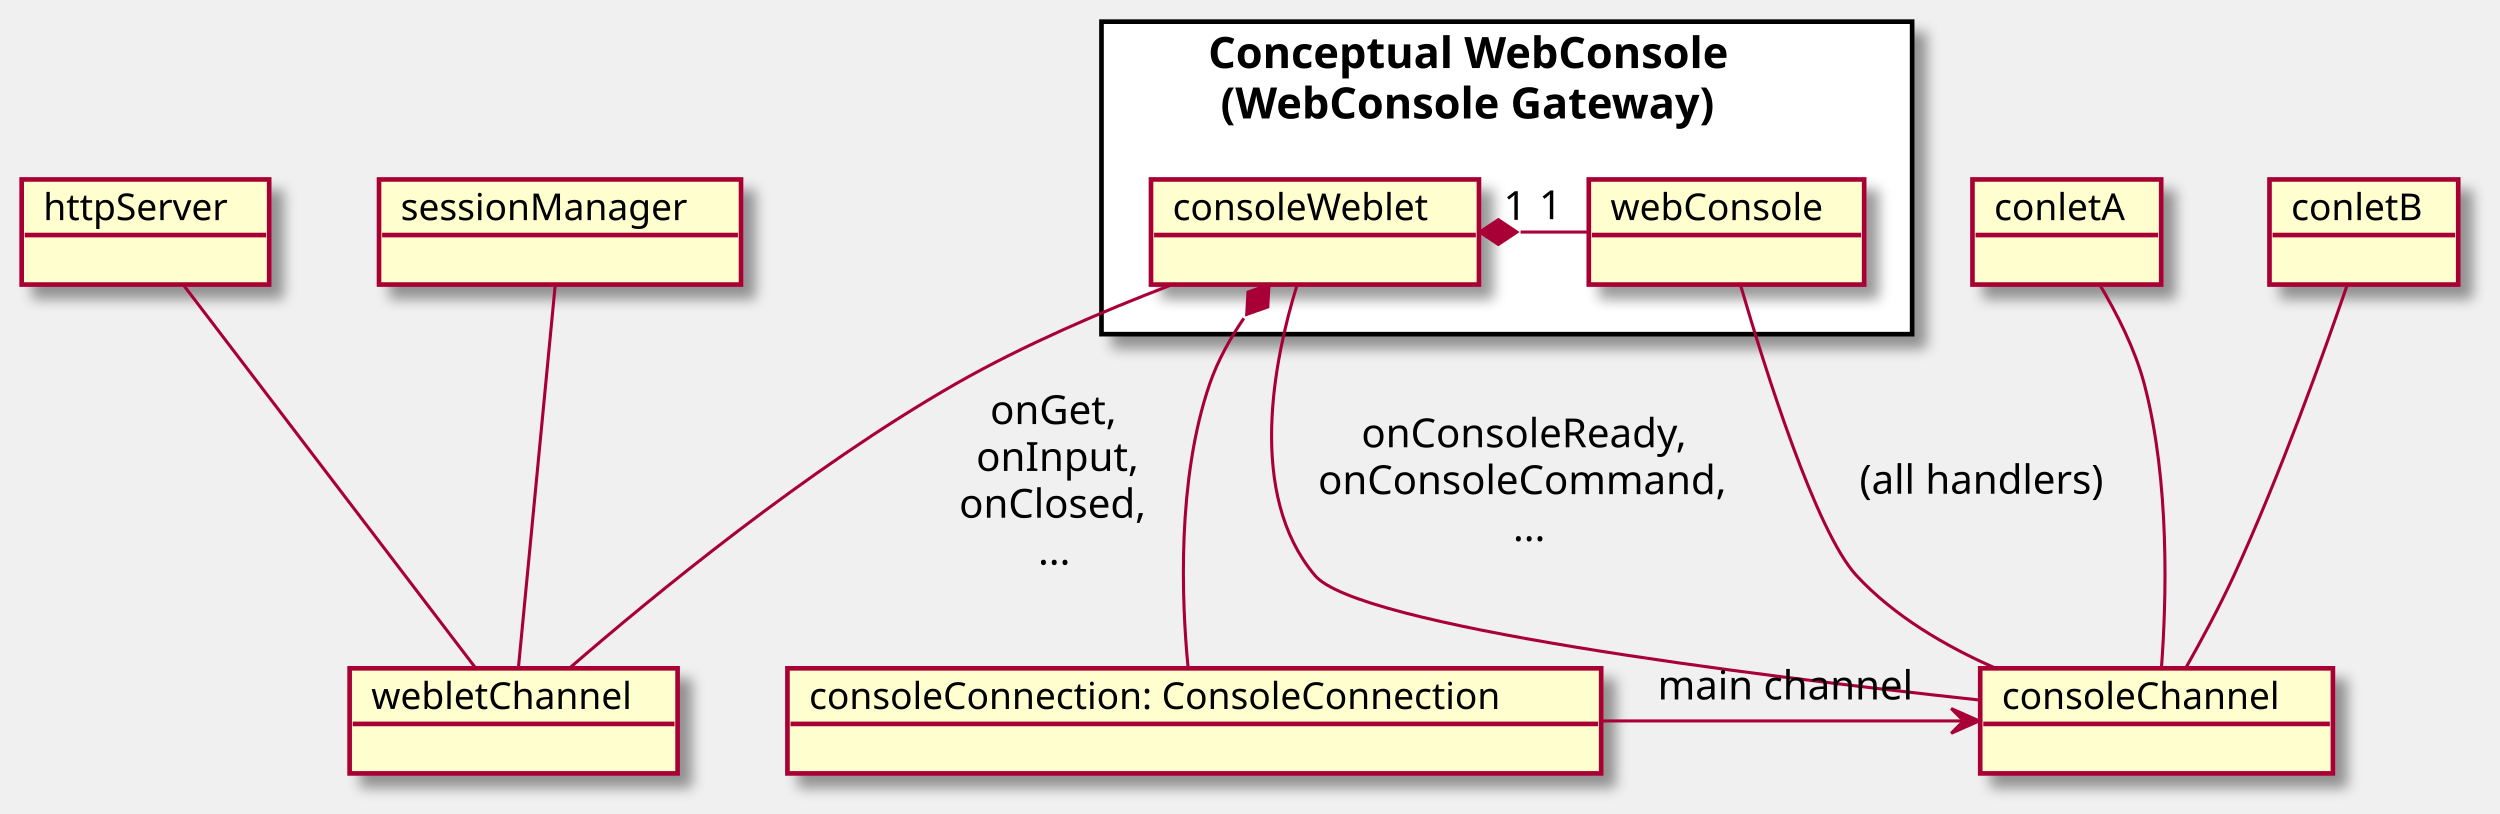
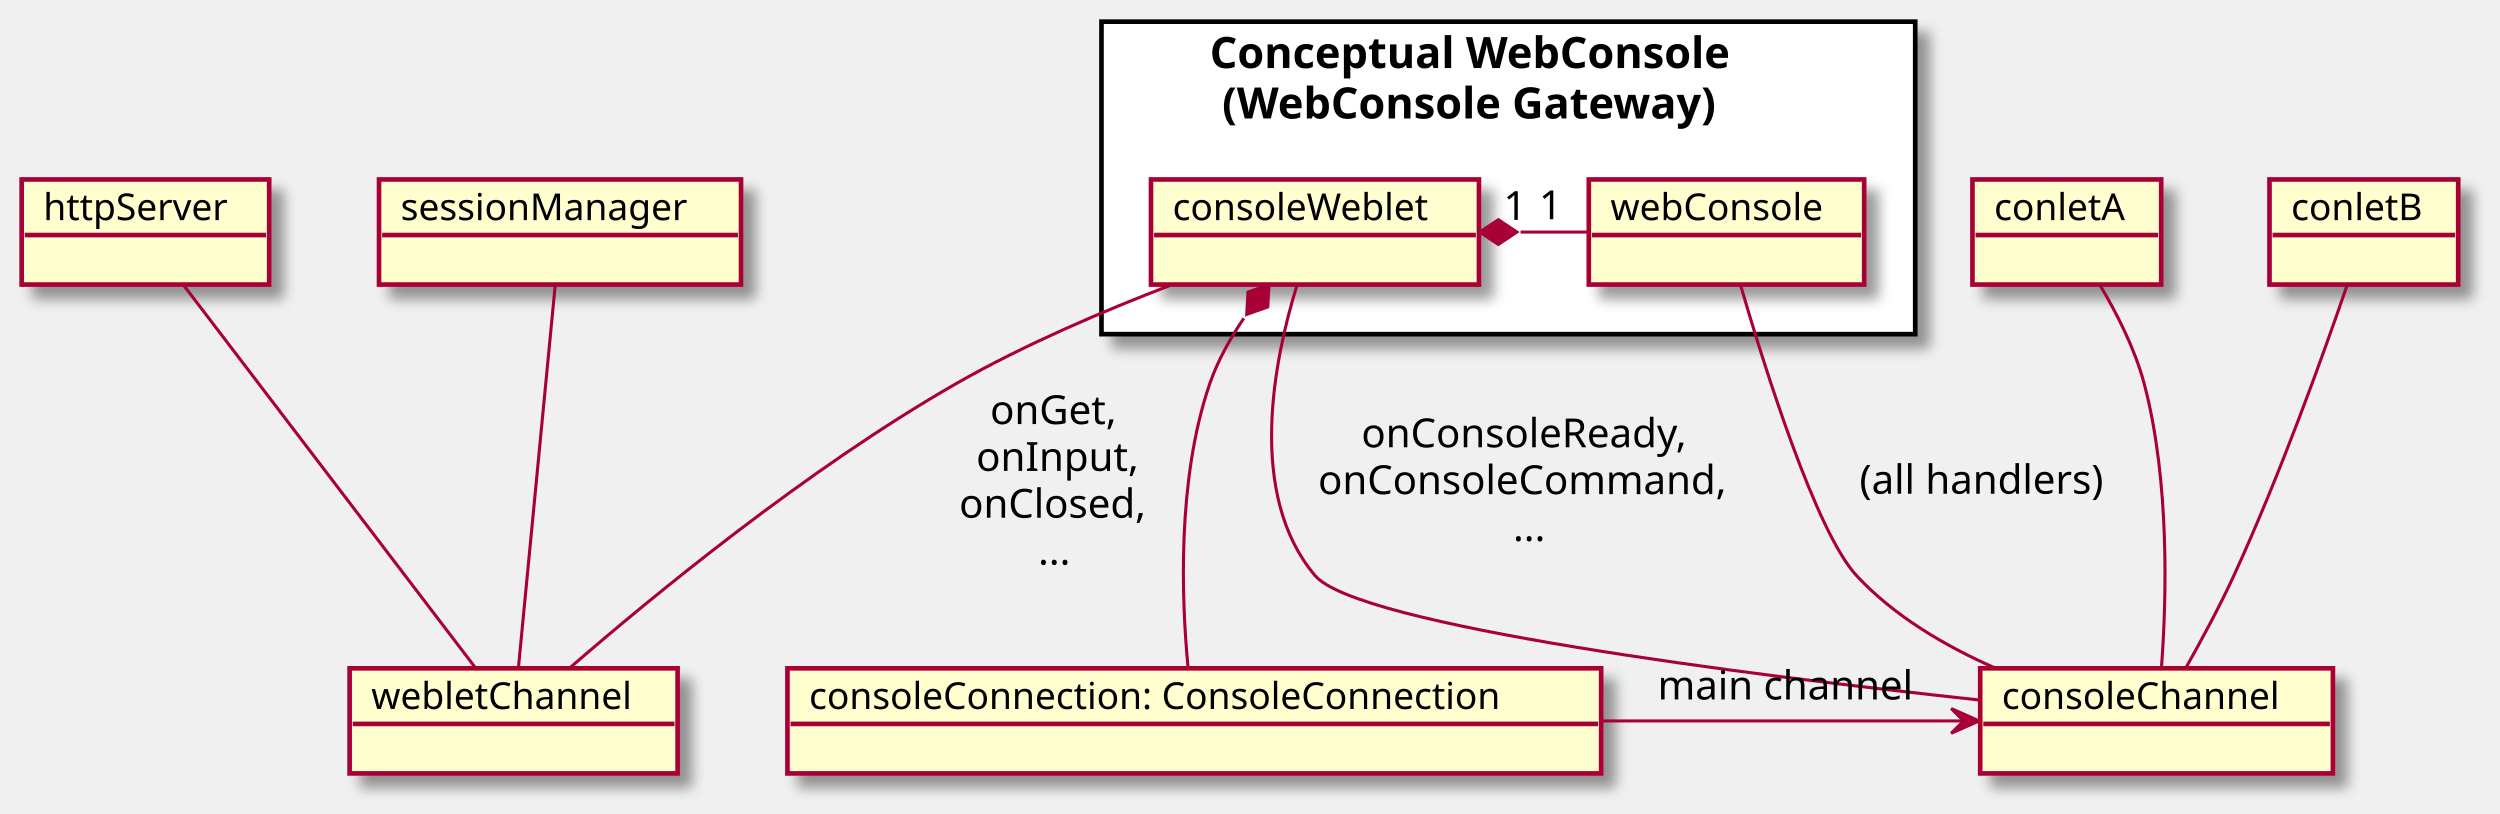
<svg xmlns="http://www.w3.org/2000/svg" contentScriptType="application/ecmascript" contentStyleType="text/css" height="263px" preserveAspectRatio="none" style="width:808px;height:263px;background:#FFFFFF;" version="1.1" viewBox="0 0 808 263" width="808px" zoomAndPan="magnify">
  <defs>
    <filter height="300%" id="f15ydepfkjjaj4" width="300%" x="-1" y="-1">
      <feGaussianBlur result="blurOut" stdDeviation="2.0" />
      <feColorMatrix in="blurOut" result="blurOut2" type="matrix" values="0 0 0 0 0 0 0 0 0 0 0 0 0 0 0 0 0 0 .4 0" />
      <feOffset dx="4.0" dy="4.0" in="blurOut2" result="blurOut3" />
      <feBlend in="SourceGraphic" in2="blurOut3" mode="normal" />
    </filter>
  </defs>
  <g>
-     <rect fill="#FFFFFF" filter="url(#f15ydepfkjjaj4)" height="101" style="stroke:#000000;stroke-width:1.5;" width="262" x="356" y="7" />
-     <text fill="#000000" font-family="sans-serif" font-size="14" font-weight="bold" lengthAdjust="spacing" textLength="193" x="390.5" y="21.995">Conceptual WebConsole</text>
-     <text fill="#000000" font-family="sans-serif" font-size="14" font-weight="bold" lengthAdjust="spacing" textLength="185" x="394.5" y="38.292">(WebConsole Gateway)</text>
+     <rect fill="#FFFFFF" filter="url(#f15ydepfkjjaj4)" height="101" style="stroke:#000000;stroke-width:1.5;" width="263" x="356" y="7" />
+     <text fill="#000000" font-family="sans-serif" font-size="14" font-weight="bold" lengthAdjust="spacing" textLength="193" x="391" y="21.995">Conceptual WebConsole</text>
+     <text fill="#000000" font-family="sans-serif" font-size="14" font-weight="bold" lengthAdjust="spacing" textLength="185" x="395" y="38.292">(WebConsole Gateway)</text>
    <rect fill="#FEFECE" filter="url(#f15ydepfkjjaj4)" height="33.969" style="stroke:#A80036;stroke-width:1.5;" width="89" x="513.5" y="58" />
    <text fill="#000000" font-family="sans-serif" font-size="12" lengthAdjust="spacing" textLength="75" x="520.5" y="71.139">webConsole</text>
    <line style="stroke:#A80036;stroke-width:1.5;" x1="514.5" x2="601.5" y1="75.969" y2="75.969" />
    <rect fill="#FEFECE" filter="url(#f15ydepfkjjaj4)" height="33.969" style="stroke:#A80036;stroke-width:1.5;" width="106" x="372" y="58" />
    <text fill="#000000" font-family="sans-serif" font-size="12" lengthAdjust="spacing" textLength="92" x="379" y="71.139">consoleWeblet</text>
    <line style="stroke:#A80036;stroke-width:1.5;" x1="373" x2="477" y1="75.969" y2="75.969" />
    <rect fill="#FEFECE" filter="url(#f15ydepfkjjaj4)" height="33.969" style="stroke:#A80036;stroke-width:1.5;" width="106" x="113" y="216" />
    <text fill="#000000" font-family="sans-serif" font-size="12" lengthAdjust="spacing" textLength="92" x="120" y="229.139">webletChannel</text>
    <line style="stroke:#A80036;stroke-width:1.5;" x1="114" x2="218" y1="233.969" y2="233.969" />
    <rect fill="#FEFECE" filter="url(#f15ydepfkjjaj4)" height="33.969" style="stroke:#A80036;stroke-width:1.5;" width="114" x="640" y="216" />
    <text fill="#000000" font-family="sans-serif" font-size="12" lengthAdjust="spacing" textLength="100" x="647" y="229.139">consoleChannel</text>
    <line style="stroke:#A80036;stroke-width:1.5;" x1="641" x2="753" y1="233.969" y2="233.969" />
    <rect fill="#FEFECE" filter="url(#f15ydepfkjjaj4)" height="33.969" style="stroke:#A80036;stroke-width:1.5;" width="80" x="7" y="58" />
    <text fill="#000000" font-family="sans-serif" font-size="12" lengthAdjust="spacing" textLength="66" x="14" y="71.139">httpServer</text>
    <line style="stroke:#A80036;stroke-width:1.5;" x1="8" x2="86" y1="75.969" y2="75.969" />
    <rect fill="#FEFECE" filter="url(#f15ydepfkjjaj4)" height="33.969" style="stroke:#A80036;stroke-width:1.5;" width="117" x="122.5" y="58" />
    <text fill="#000000" font-family="sans-serif" font-size="12" lengthAdjust="spacing" textLength="103" x="129.5" y="71.139">sessionManager</text>
    <line style="stroke:#A80036;stroke-width:1.5;" x1="123.5" x2="238.5" y1="75.969" y2="75.969" />
    <rect fill="#FEFECE" filter="url(#f15ydepfkjjaj4)" height="33.969" style="stroke:#A80036;stroke-width:1.5;" width="61" x="637.5" y="58" />
    <text fill="#000000" font-family="sans-serif" font-size="12" lengthAdjust="spacing" textLength="47" x="644.5" y="71.139">conletA</text>
    <line style="stroke:#A80036;stroke-width:1.5;" x1="638.5" x2="697.5" y1="75.969" y2="75.969" />
    <rect fill="#FEFECE" filter="url(#f15ydepfkjjaj4)" height="33.969" style="stroke:#A80036;stroke-width:1.5;" width="61" x="733.5" y="58" />
    <text fill="#000000" font-family="sans-serif" font-size="12" lengthAdjust="spacing" textLength="47" x="740.5" y="71.139">conletB</text>
    <line style="stroke:#A80036;stroke-width:1.5;" x1="734.5" x2="793.5" y1="75.969" y2="75.969" />
    <rect fill="#FEFECE" filter="url(#f15ydepfkjjaj4)" height="33.969" style="stroke:#A80036;stroke-width:1.5;" width="263" x="254.5" y="216" />
    <text fill="#000000" font-family="sans-serif" font-size="12" lengthAdjust="spacing" textLength="249" x="261.5" y="229.139">consoleConnection: ConsoleConnection</text>
    <line style="stroke:#A80036;stroke-width:1.5;" x1="255.5" x2="516.5" y1="233.969" y2="233.969" />
    <path codeLine="8" d="M59.29,92.11 C82.09,122 130.71,185.74 153.6,215.75 " fill="none" id="httpServer-webletChannel" style="stroke:#A80036;stroke-width:1.0;" />
    <path codeLine="11" d="M179.45,92.11 C176.58,122 170.45,185.74 167.56,215.75 " fill="none" id="sessionManager-webletChannel" style="stroke:#A80036;stroke-width:1.0;" />
    <path codeLine="17" d="M491.45,75 C498.79,75 506.12,75 513.45,75 " fill="none" id="consoleWeblet-backto-webConsole" style="stroke:#A80036;stroke-width:1.0;" />
    <polygon fill="#A80036" points="478.25,75,484.25,79,490.25,75,484.25,71,478.25,75" style="stroke:#A80036;stroke-width:1.0;" />
    <text fill="#000000" font-family="sans-serif" font-size="13" lengthAdjust="spacing" textLength="8" x="485.943" y="71.07">1</text>
    <text fill="#000000" font-family="sans-serif" font-size="13" lengthAdjust="spacing" textLength="8" x="497.409" y="70.838">1</text>
    <path codeLine="20" d="M378.56,92.1 C356.82,100.41 330.95,111.45 309,124 C260.93,151.5 210.57,192.97 184.35,215.69 " fill="none" id="consoleWeblet-webletChannel" style="stroke:#A80036;stroke-width:1.0;" />
    <text fill="#000000" font-family="sans-serif" font-size="13" lengthAdjust="spacing" textLength="43" x="320" y="137.067">onGet,</text>
    <text fill="#000000" font-family="sans-serif" font-size="13" lengthAdjust="spacing" textLength="52" x="315.5" y="152.2">onInput,</text>
    <text fill="#000000" font-family="sans-serif" font-size="13" lengthAdjust="spacing" textLength="63" x="310" y="167.333">onClosed,</text>
    <text fill="#000000" font-family="sans-serif" font-size="13" lengthAdjust="spacing" textLength="12" x="335.5" y="182.465">...</text>
    <path codeLine="21" d="M419.13,92.39 C411.83,116.03 402.81,159.74 425,186 C438.72,202.23 564.18,218.07 639.83,226.26 " fill="none" id="consoleWeblet-consoleChannel" style="stroke:#A80036;stroke-width:1.0;" />
    <text fill="#000000" font-family="sans-serif" font-size="13" lengthAdjust="spacing" textLength="110" x="440" y="144.567">onConsoleReady,</text>
    <text fill="#000000" font-family="sans-serif" font-size="13" lengthAdjust="spacing" textLength="138" x="426" y="159.7">onConsoleCommand,</text>
    <text fill="#000000" font-family="sans-serif" font-size="13" lengthAdjust="spacing" textLength="12" x="489" y="174.833">...</text>
    <path codeLine="23" d="M562.55,92.17 C570.42,119.18 586.95,171.89 600,186 C612.15,199.14 628.83,208.89 644.93,215.95 " fill="none" id="webConsole-consoleChannel" style="stroke:#A80036;stroke-width:1.0;" />
    <text fill="#000000" font-family="sans-serif" font-size="13" lengthAdjust="spacing" textLength="83" x="601" y="159.567">(all handlers)</text>
    <path codeLine="26" d="M678.71,92.14 C684.06,101.12 690.02,112.74 693,124 C701.4,155.74 700.18,194.56 698.57,215.94 " fill="none" id="conletA-consoleChannel" style="stroke:#A80036;stroke-width:1.0;" />
    <path codeLine="29" d="M758.54,92.31 C751.09,114.03 736.95,153.5 722,186 C717.36,196.07 711.47,206.99 706.57,215.66 " fill="none" id="conletB-consoleChannel" style="stroke:#A80036;stroke-width:1.0;" />
    <path codeLine="32" d="M517.89,233 C558.28,233 600.84,233 634.34,233 " fill="none" id="consoleConnection-to-consoleChannel" style="stroke:#A80036;stroke-width:1.0;" />
    <polygon fill="#A80036" points="639.63,233,630.63,229,634.63,233,630.63,237,639.63,233" style="stroke:#A80036;stroke-width:1.0;" />
    <text fill="#000000" font-family="sans-serif" font-size="13" lengthAdjust="spacing" textLength="86" x="535.75" y="226.067">main channel</text>
    <path codeLine="33" d="M402,102.87 C397.57,109.4 393.53,116.64 391,124 C380.32,155.06 381.9,194.12 383.98,215.73 " fill="none" id="consoleWeblet-backto-consoleConnection" style="stroke:#A80036;stroke-width:1.0;" />
    <polygon fill="#A80036" points="410.14,92,403.342,94.404,402.946,101.605,409.745,99.2,410.14,92" style="stroke:#A80036;stroke-width:1.0;" />
  </g>
</svg>
